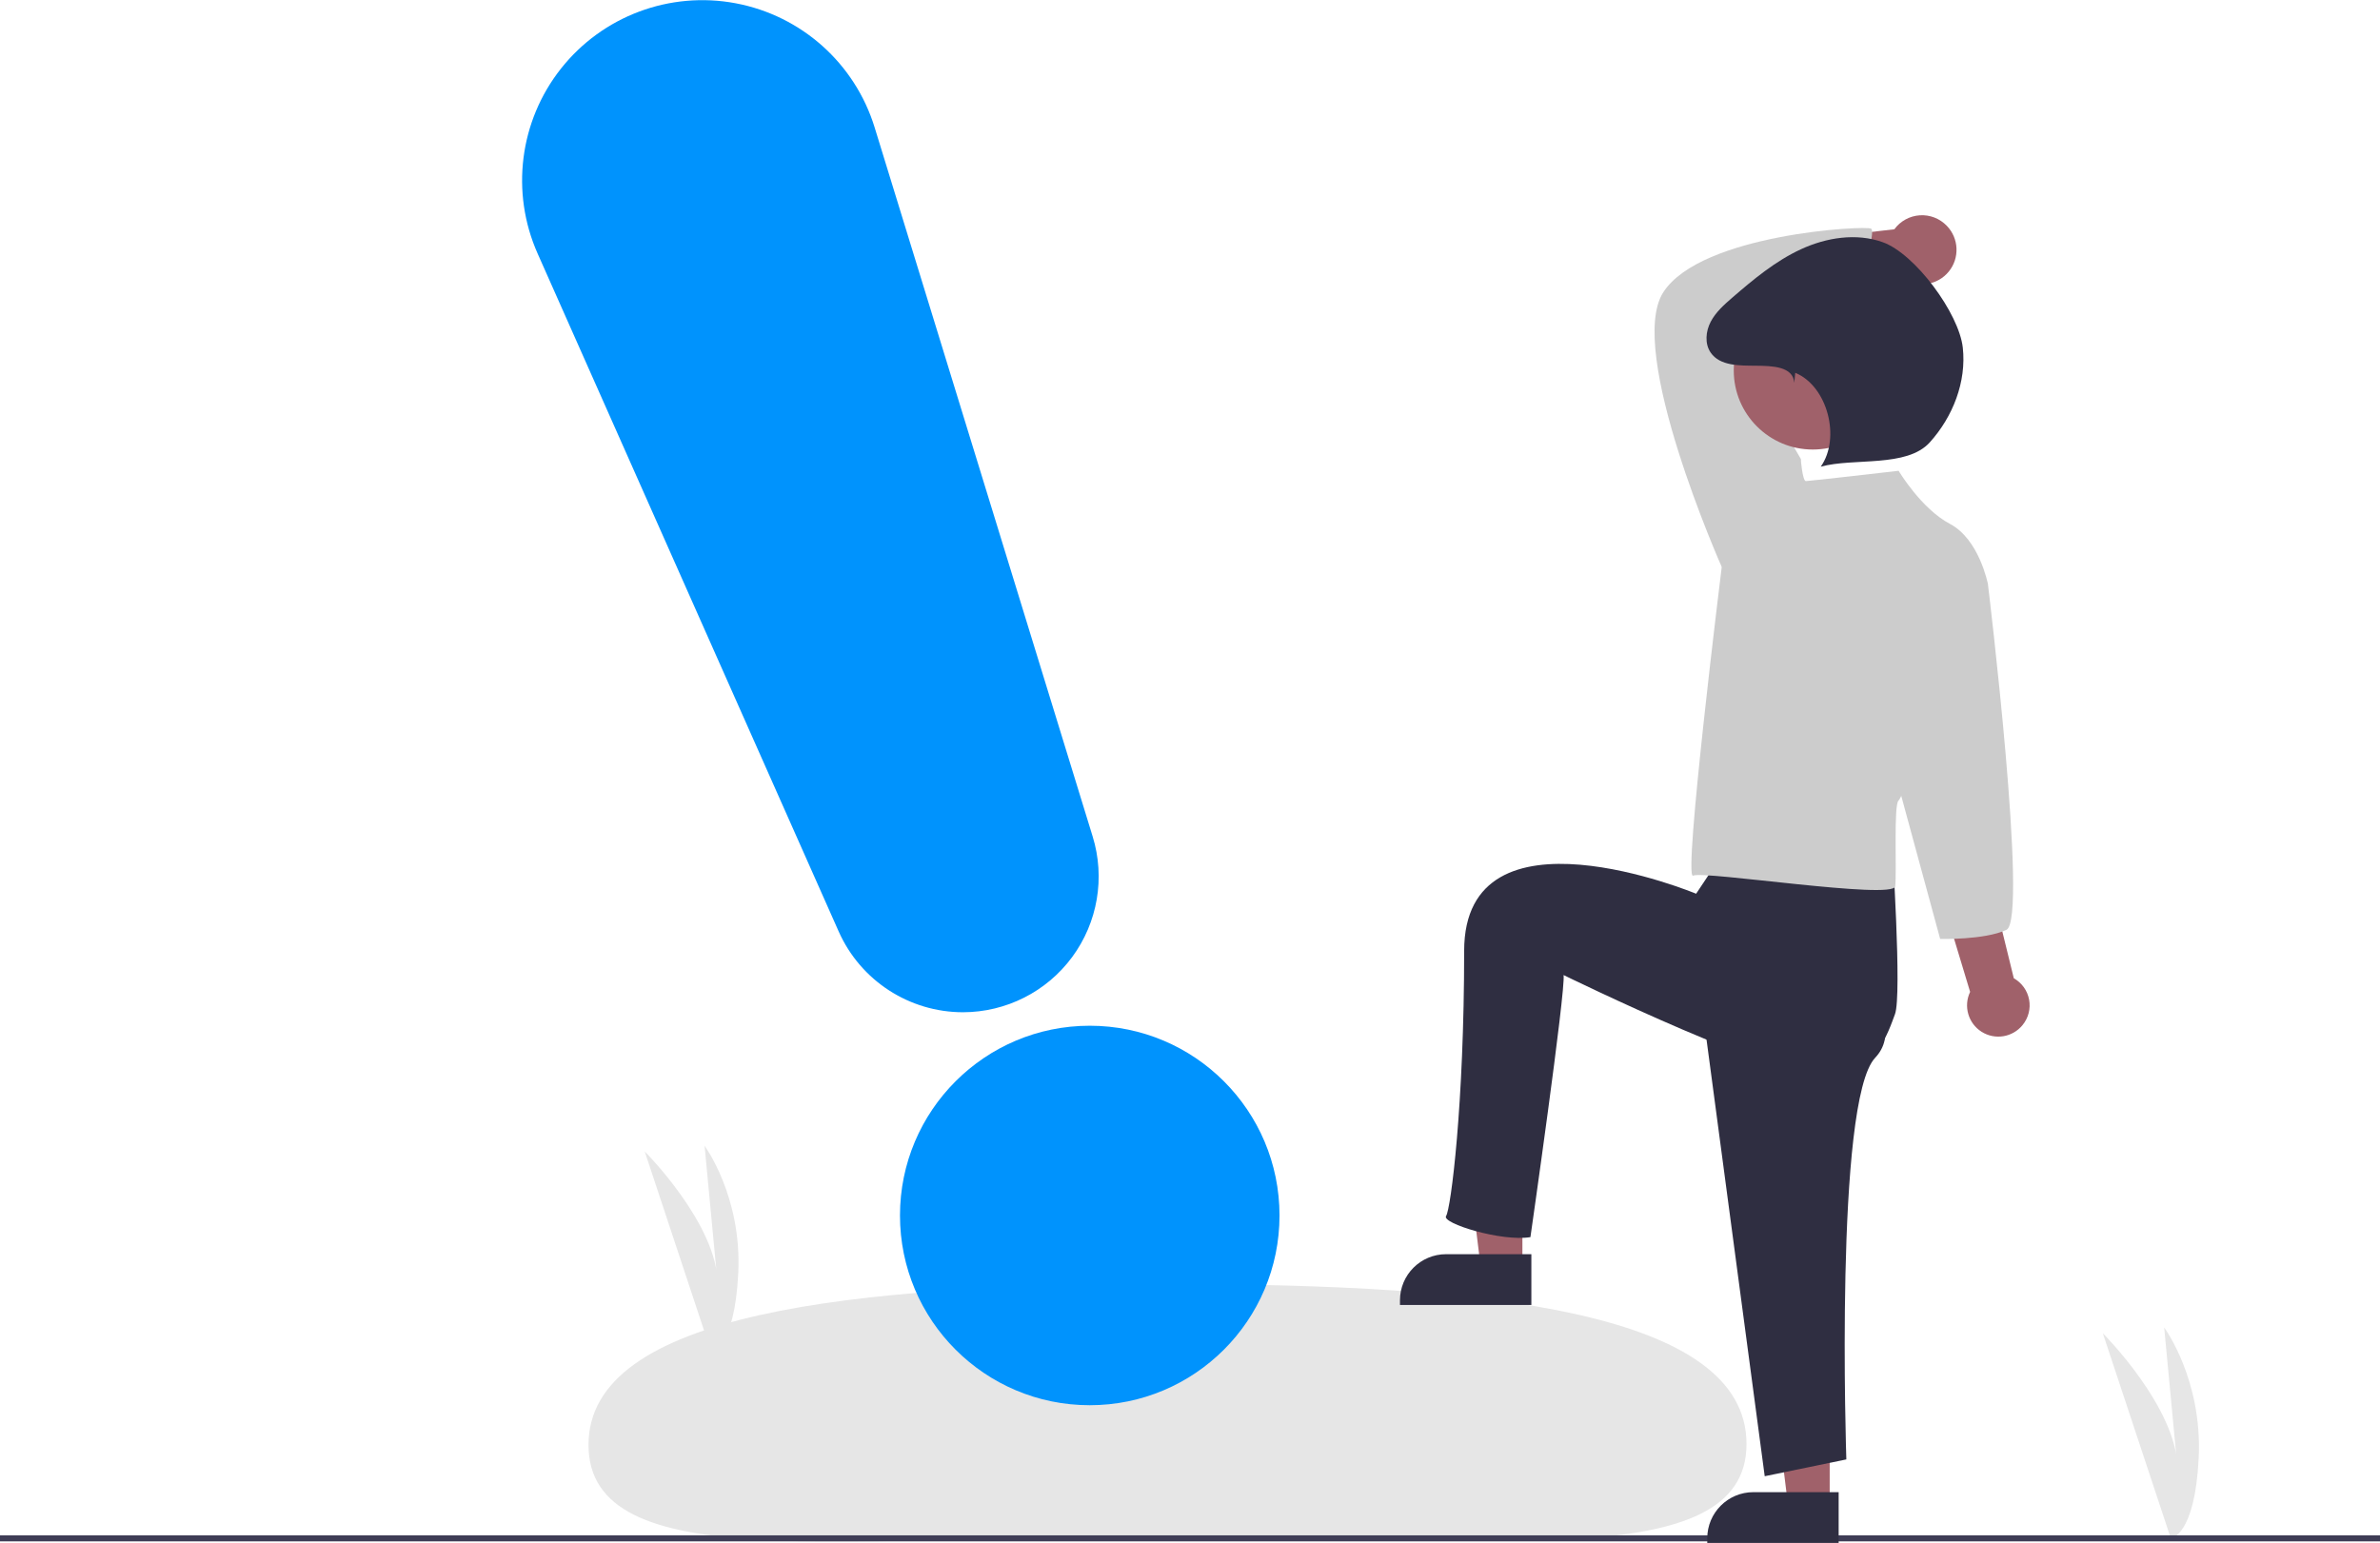
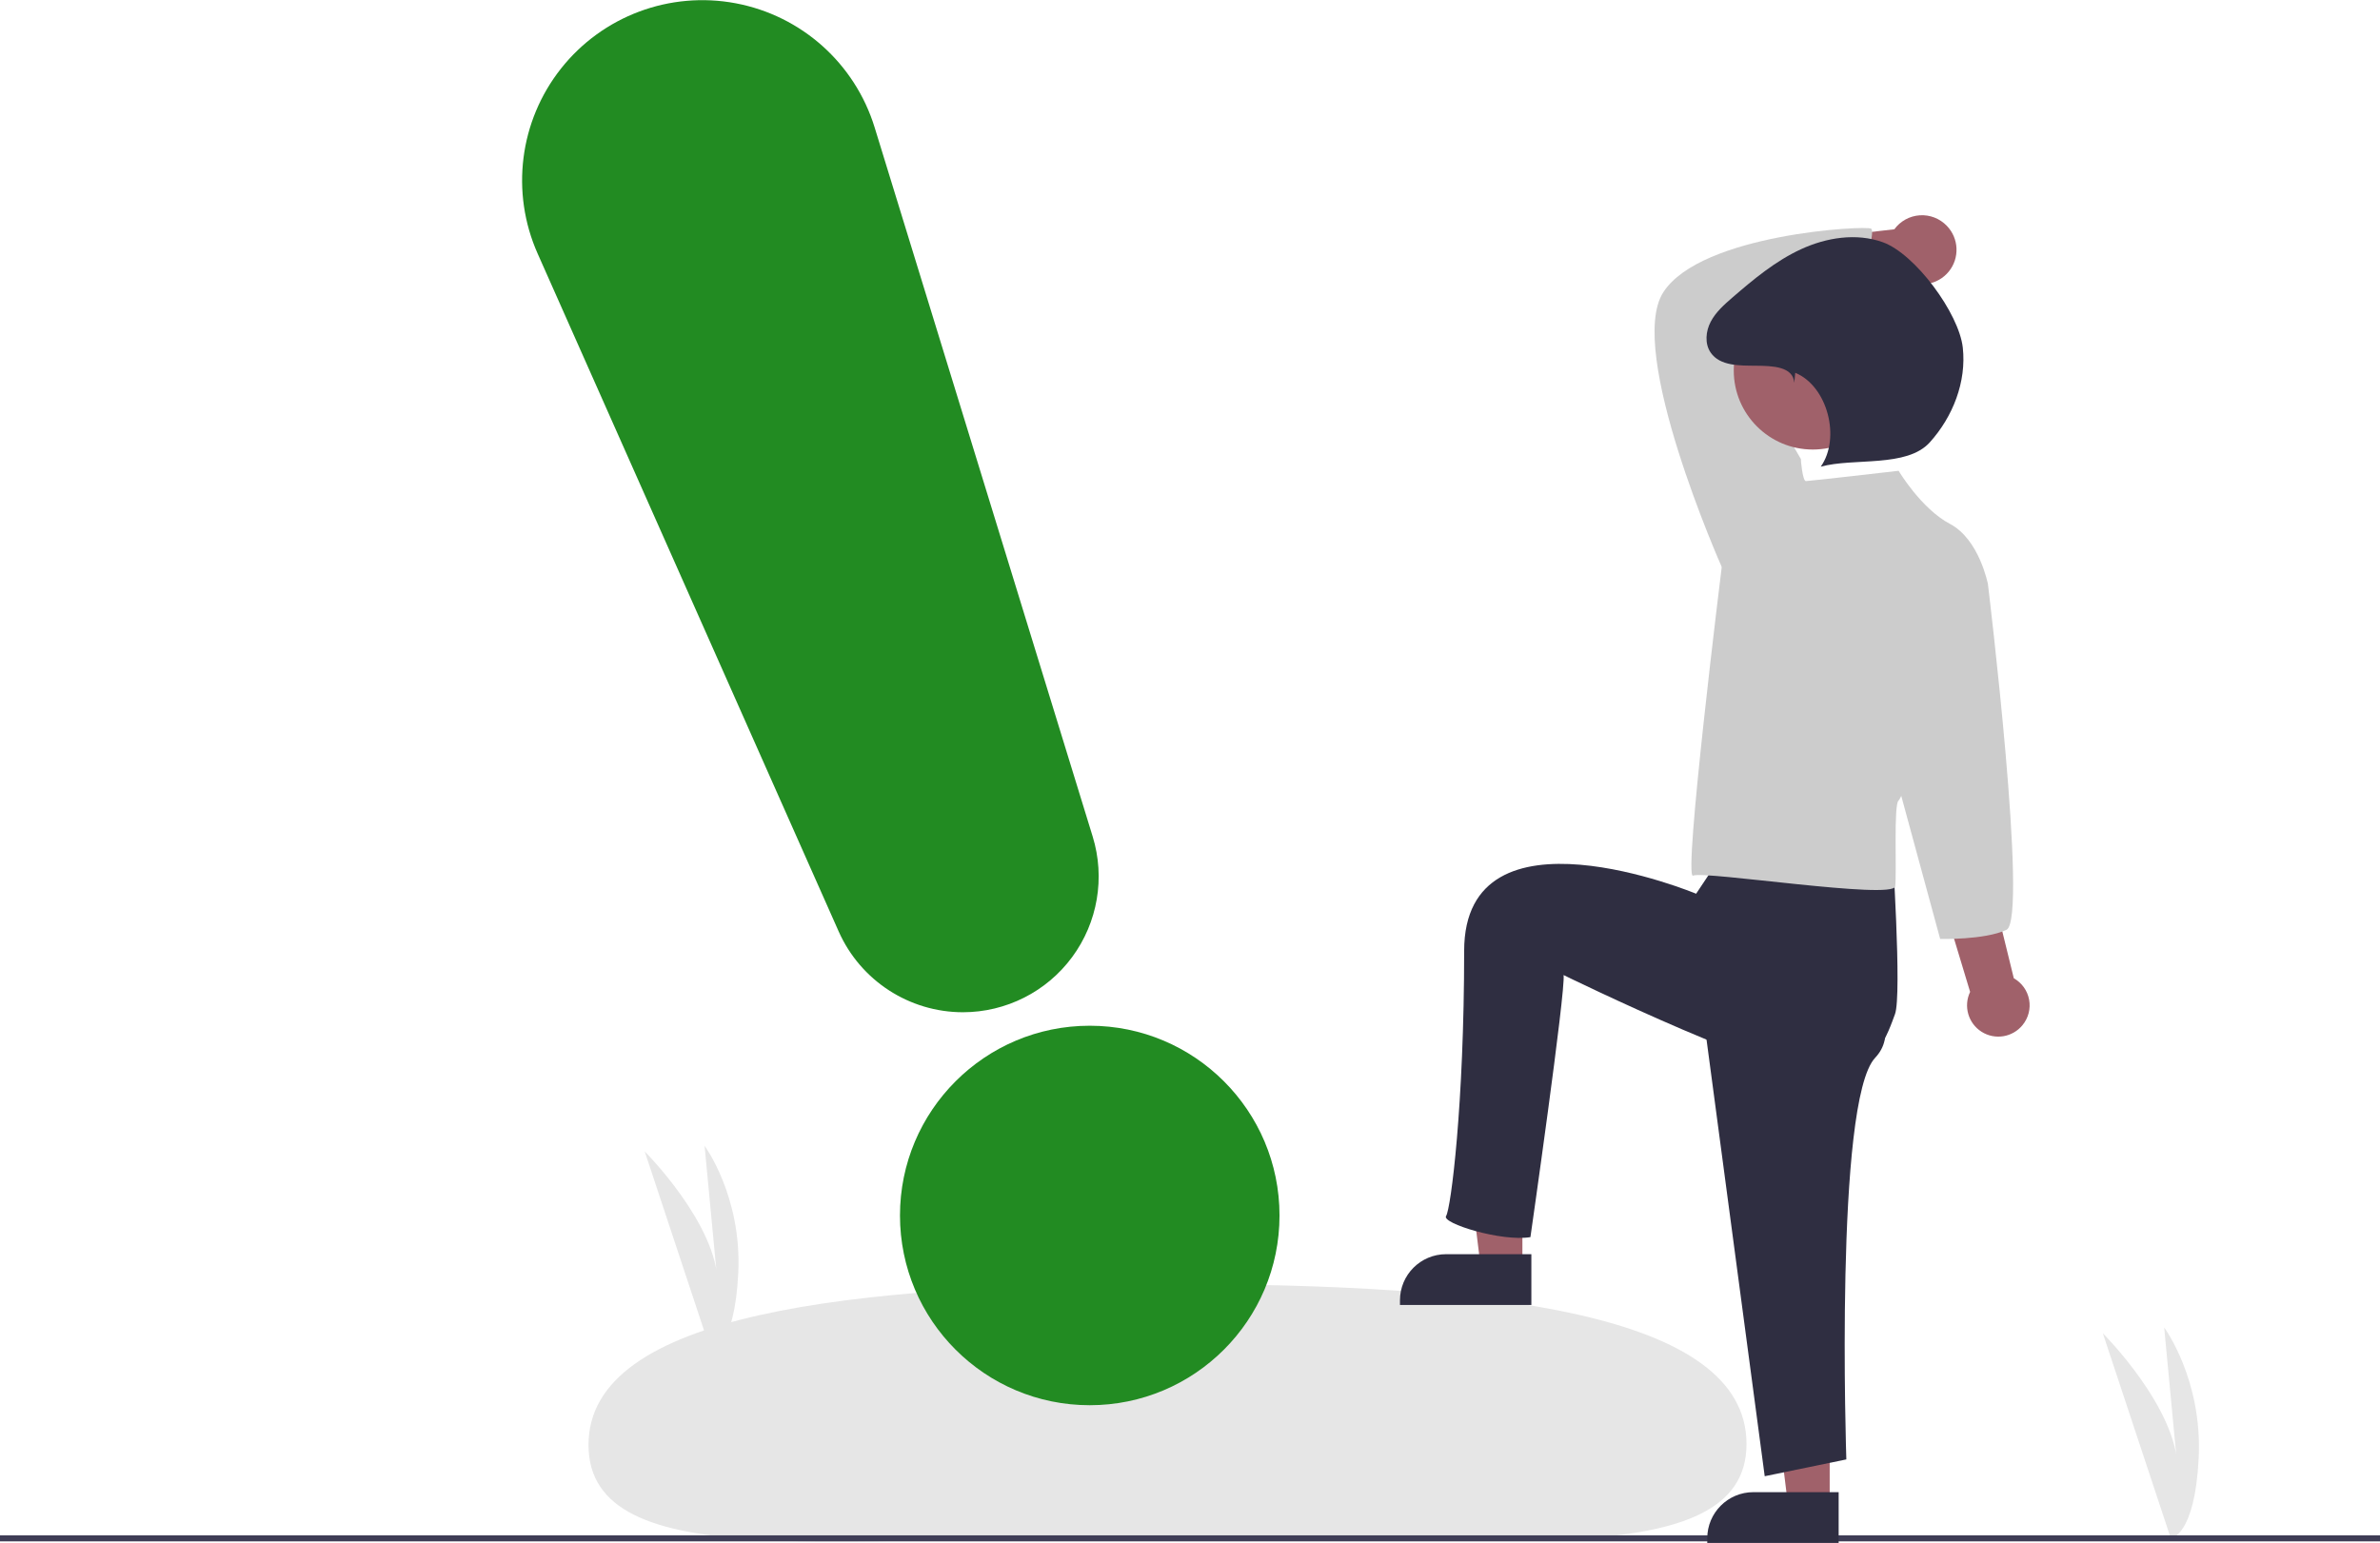
<svg xmlns="http://www.w3.org/2000/svg" data-name="Layer 1" width="790" height="512.208" viewBox="0 0 790 512.208">
  <path d="M925.563,704.589,903,636.498s24.818,24.818,24.818,45.182l-4.455-47.091s12.727,17.182,11.455,43.273S925.563,704.589,925.563,704.589Z" transform="translate(-205 -193.896)" fill="#e6e6e6" />
  <path d="M441.021,642.589,419,576.135s24.222,24.222,24.222,44.096l-4.347-45.959s12.421,16.769,11.179,42.232S441.021,642.589,441.021,642.589Z" transform="translate(-205 -193.896)" fill="#e6e6e6" />
  <path d="M784.726,673.255c.038,43.715-86.665,30.268-192.809,30.36s-191.536,13.687-191.573-30.028,86.633-53.297,192.777-53.389S784.688,629.54,784.726,673.255Z" transform="translate(-205 -193.896)" fill="#e6e6e6" />
  <rect y="509.693" width="790" height="2" fill="#3f3d56" />
  <polygon points="505.336 420.322 491.459 420.322 484.855 366.797 505.336 366.797 505.336 420.322" fill="#a0616a" />
  <path d="M480.006,416.357H508.31a0,0,0,0,1,0,0V433.208a0,0,0,0,1,0,0H464.697a0,0,0,0,1,0,0v-1.541A15.309,15.309,0,0,1,480.006,416.357Z" fill="#2f2e41" />
  <polygon points="607.336 499.322 593.459 499.322 586.855 445.797 607.336 445.797 607.336 499.322" fill="#a0616a" />
  <path d="M582.006,495.357H610.31a0,0,0,0,1,0,0V512.208a0,0,0,0,1,0,0H566.697a0,0,0,0,1,0,0v-1.541A15.309,15.309,0,0,1,582.006,495.357Z" fill="#2f2e41" />
  <path d="M876.345,534.205A10.316,10.316,0,0,0,873.449,518.654l-32.23-131.293L820.611,396.228l38.335,126.949a10.372,10.372,0,0,0,17.398,11.028Z" transform="translate(-205 -193.896)" fill="#a0616a" />
  <path d="M851.208,268.86a11.382,11.382,0,0,0-17.415,1.152l-49.885,5.727,7.589,19.241,45.368-8.491a11.444,11.444,0,0,0,14.344-17.63Z" transform="translate(-205 -193.896)" fill="#a0616a" />
  <path d="M769,520.589l21.768,163.374,27.093-5.578s-3.984-118.982,9.562-133.325S810,505.589,810,505.589Z" transform="translate(-205 -193.896)" fill="#2f2e41" />
  <path d="M778,475.589l-10,15s-77-31.999-77,19-4.406,85.609-6,88,18.438,8.594,28,7c0,0,11.797-82.219,11-87,0,0,75.534,37.033,89.877,33.846S831.609,536.964,834,530.589s-1-57-1-57l-47.81-14.59Z" transform="translate(-205 -193.896)" fill="#2f2e41" />
  <path d="M779.349,385.529l-2.85-3.42s-31.924-71.828-19.382-91.21,67.268-22.233,68.978-21.092-4.085,15.943-.094,22.784c0,0-42.394,9.191-45.244,10.331s21.966,43.274,21.966,43.274l-2.85,25.653Z" transform="translate(-205 -193.896)" fill="#ccc" />
  <path d="M835.215,350.185S805.572,353.605,804.432,353.605s-1.71-7.411-1.71-7.411l-26.223,35.914S763.58,486.299,767,484.589s66.505,8.112,67.075,3.551-.57-27.363,1.14-28.503,29.643-71.828,29.643-71.828-2.85-14.822-12.541-19.952S835.215,350.185,835.215,350.185Z" transform="translate(-205 -193.896)" fill="#ccc" />
  <path d="M855.738,378.118l9.121,9.691S878.411,499.169,871,502.589s-22,3-22,3l-14.355-52.793Z" transform="translate(-205 -193.896)" fill="#ccc" />
  <circle cx="601.73" cy="122.998" r="26.239" fill="#a0616a" />
  <path d="M800.573,320.988c-.354-5.444-7.223-5.631-12.679-5.683s-11.978.143-15.065-4.355c-2.04-2.973-1.65-7.1.035-10.288s4.458-5.639,7.185-7.997c7.041-6.089,14.298-12.129,22.752-16.027s18.36-5.472,27.128-2.344c10.77,3.843,25.329,23.626,26.587,34.992s-3.285,22.953-10.942,31.446-25.182,5.066-36.211,8.088c6.705-9.49,2.285-26.733-8.456-31.164Z" transform="translate(-205 -193.896)" fill="#2f2e41" />
-   <circle cx="361.722" cy="403.505" r="62.989" fill="#0093fd" />
-   <path d="M524.656,529.936a45.159,45.159,0,0,1-41.255-26.786L383.449,278.058a59.83,59.83,0,1,1,111.87-41.864l72.377,235.412a45.08,45.08,0,0,1-43.04,58.33Z" transform="translate(-205 -193.896)" fill="#0093fd" />
+   <circle cx="361.722" cy="403.505" r="62.989" fill="forestgreen" />
+   <path d="M524.656,529.936a45.159,45.159,0,0,1-41.255-26.786L383.449,278.058a59.83,59.83,0,1,1,111.87-41.864l72.377,235.412a45.08,45.08,0,0,1-43.04,58.33Z" transform="translate(-205 -193.896)" fill="forestgreen" />
</svg>
